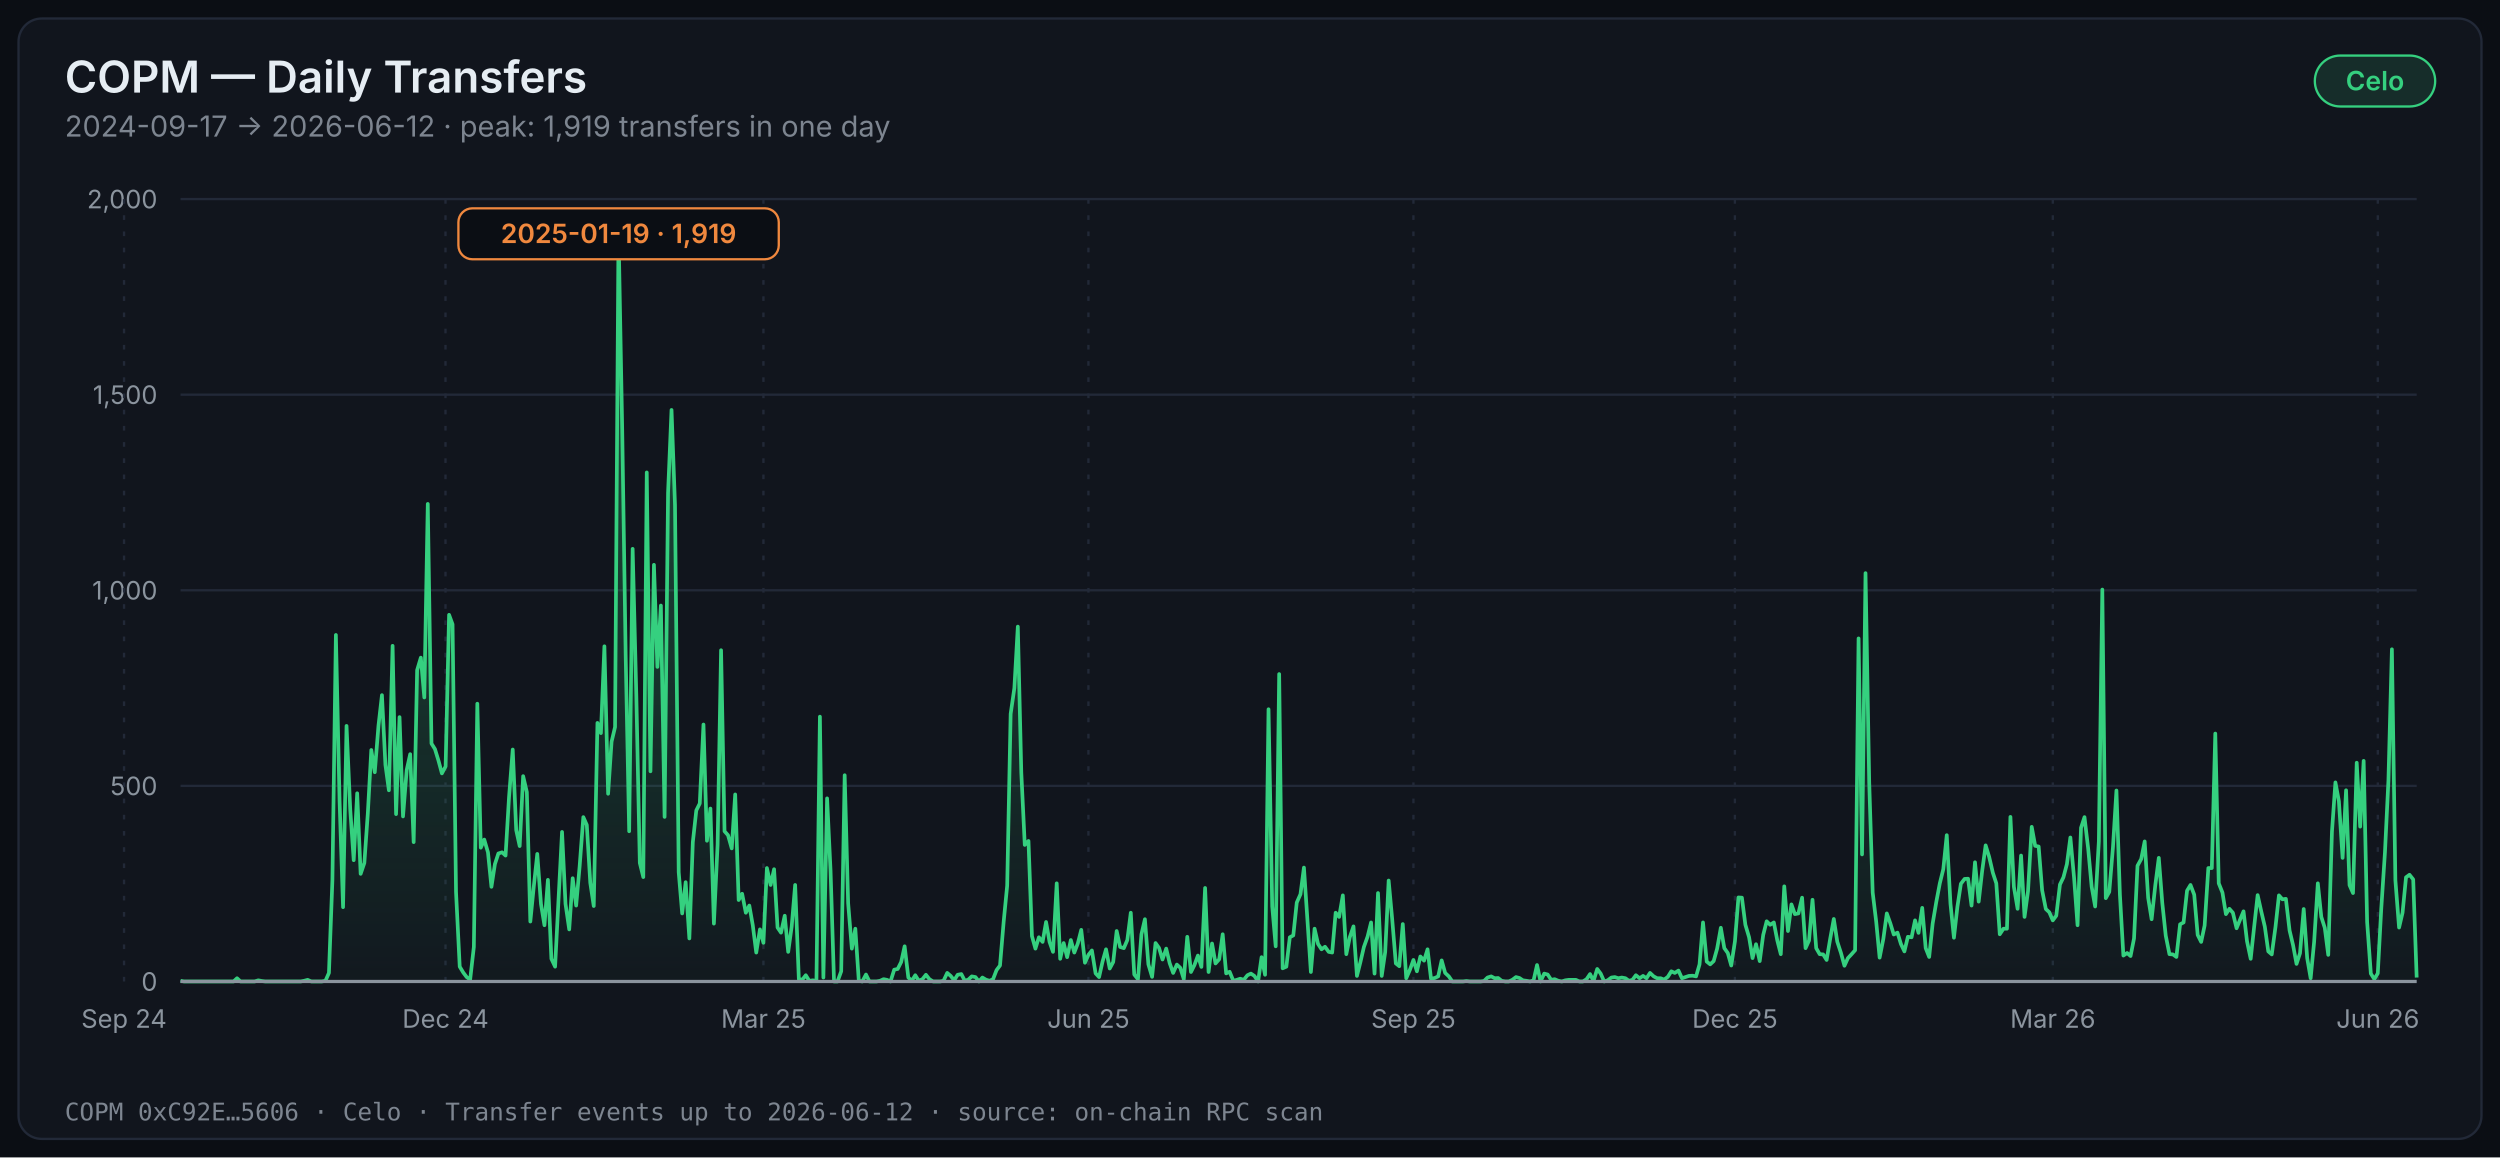
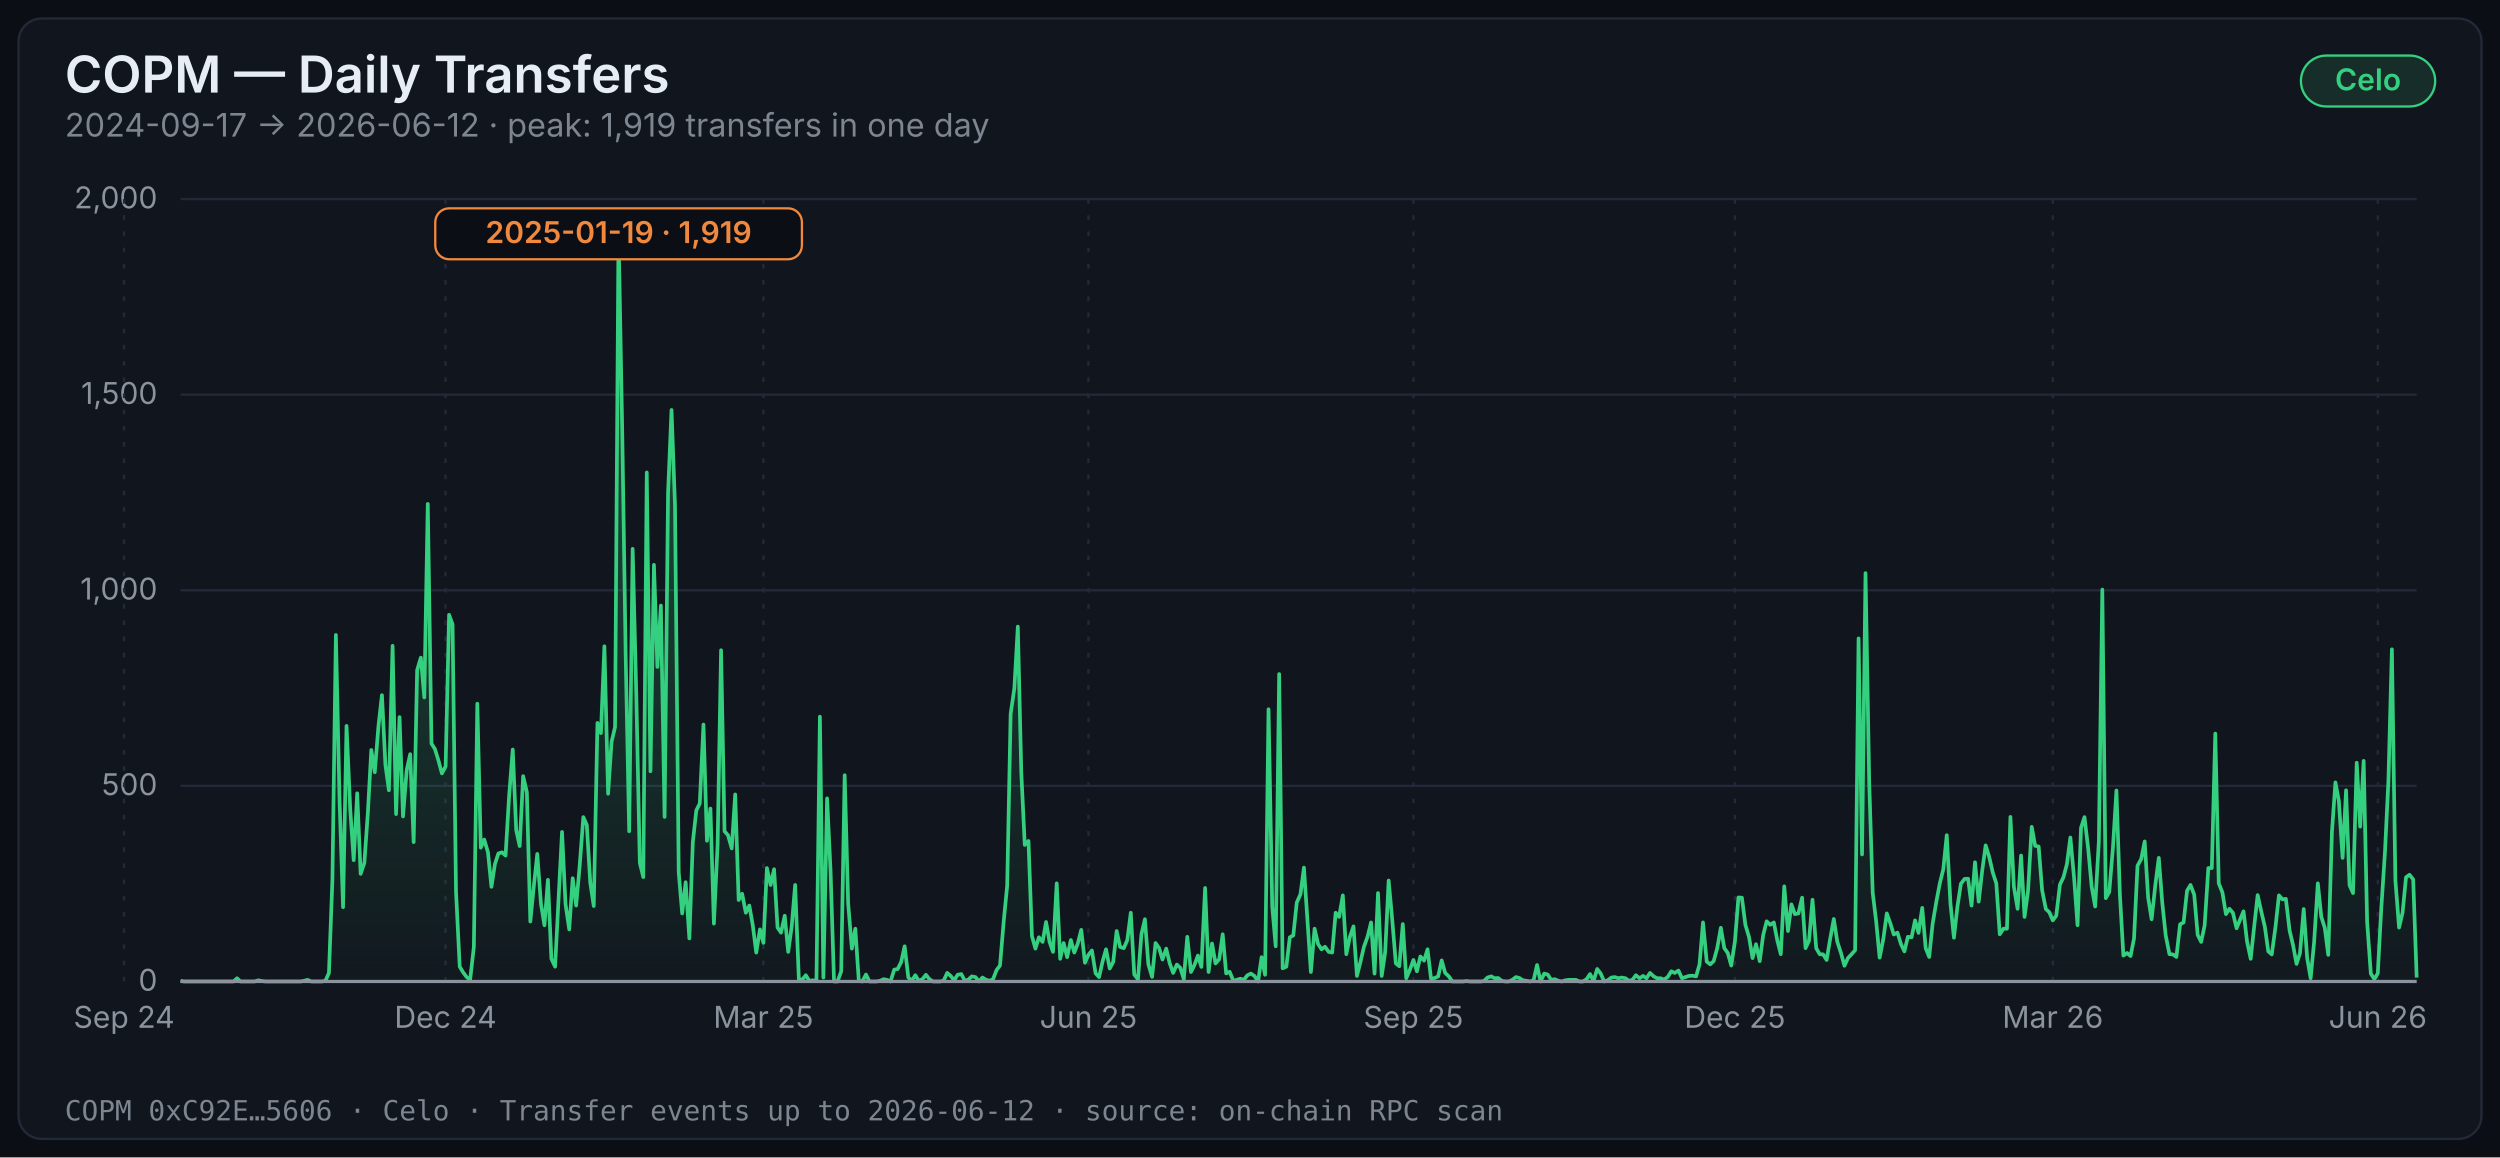
<svg xmlns="http://www.w3.org/2000/svg" width="1080" height="500" viewBox="0 0 1080 500" role="img" aria-label="COPM — Daily Transfers">
  <style>
-     .title { font: 600 19px -apple-system, 'Segoe UI', system-ui, sans-serif; fill: #e6edf3; }
-     .subtitle { font: 400 12.5px -apple-system, 'Segoe UI', system-ui, sans-serif; fill: #7d8590; }
-     .axis { font: 400 11px -apple-system, 'Segoe UI', system-ui, sans-serif; fill: #8b949e; }
-     .label { font: 500 12px -apple-system, 'Segoe UI', system-ui, sans-serif; fill: #e6edf3; }
-     .annot { font: 600 11.5px -apple-system, 'Segoe UI', system-ui, sans-serif; }
-     .badge { font: 600 11.5px -apple-system, 'Segoe UI', system-ui, sans-serif; }
-     .footer { font: 400 10.5px ui-monospace, 'SF Mono', Menlo, monospace; fill: #7d8590; }
+     .title { font: 600 22px -apple-system, 'Segoe UI', system-ui, sans-serif; fill: #e6edf3; }
+     .subtitle { font: 400 14px -apple-system, 'Segoe UI', system-ui, sans-serif; fill: #7d8590; }
+     .axis { font: 400 13px -apple-system, 'Segoe UI', system-ui, sans-serif; fill: #8b949e; }
+     .label { font: 500 14px -apple-system, 'Segoe UI', system-ui, sans-serif; fill: #e6edf3; }
+     .annot { font: 600 13px -apple-system, 'Segoe UI', system-ui, sans-serif; }
+     .badge { font: 600 13px -apple-system, 'Segoe UI', system-ui, sans-serif; }
+     .footer { font: 400 12px ui-monospace, 'SF Mono', Menlo, monospace; fill: #7d8590; }
  </style>
  <defs>
    <linearGradient id="g0" x1="0" y1="0" x2="0" y2="1">
      <stop offset="0%" stop-color="#35d07f" stop-opacity="0.35" />
      <stop offset="100%" stop-color="#35d07f" stop-opacity="0.02" />
    </linearGradient>
  </defs>
  <rect width="1080" height="500" fill="#0b0e14" />
  <rect x="8" y="8" width="1064" height="484" rx="10" fill="#11151d" stroke="#222938" stroke-width="1" />
  <text x="28" y="40" class="title">COPM — Daily Transfers</text>
-   <rect x="1000" y="24" width="52" height="22" rx="11" fill="#35d07f22" stroke="#35d07f" stroke-width="1" />
-   <text x="1026" y="39" class="badge" fill="#35d07f" text-anchor="middle">Celo</text>
+   <rect x="994" y="24" width="58" height="22" rx="11" fill="#35d07f22" stroke="#35d07f" stroke-width="1" />
+   <text x="1023" y="39" class="badge" fill="#35d07f" text-anchor="middle">Celo</text>
  <text x="28" y="59" class="subtitle">2024-09-17 → 2026-06-12 · peak: 1,919 transfers in one day</text>
  <line x1="78" y1="424" x2="1044" y2="424" stroke="#222938" stroke-width="1" />
  <text x="68" y="428" class="axis" text-anchor="end">0</text>
  <line x1="78" y1="339.5" x2="1044" y2="339.5" stroke="#222938" stroke-width="1" />
  <text x="68" y="343.5" class="axis" text-anchor="end">500</text>
  <line x1="78" y1="255" x2="1044" y2="255" stroke="#222938" stroke-width="1" />
  <text x="68" y="259" class="axis" text-anchor="end">1,000</text>
  <line x1="78" y1="170.5" x2="1044" y2="170.5" stroke="#222938" stroke-width="1" />
  <text x="68" y="174.5" class="axis" text-anchor="end">1,500</text>
  <line x1="78" y1="86" x2="1044" y2="86" stroke="#222938" stroke-width="1" />
  <text x="68" y="90" class="axis" text-anchor="end">2,000</text>
  <line x1="53.583" y1="86" x2="53.583" y2="424" stroke="#222938" stroke-width="1" stroke-dasharray="2,5" />
  <text x="53.583" y="444" class="axis" text-anchor="middle">Sep 24</text>
  <line x1="192.455" y1="86" x2="192.455" y2="424" stroke="#222938" stroke-width="1" stroke-dasharray="2,5" />
  <text x="192.455" y="444" class="axis" text-anchor="middle">Dec 24</text>
  <line x1="329.801" y1="86" x2="329.801" y2="424" stroke="#222938" stroke-width="1" stroke-dasharray="2,5" />
  <text x="329.801" y="444" class="axis" text-anchor="middle">Mar 25</text>
  <line x1="470.199" y1="86" x2="470.199" y2="424" stroke="#222938" stroke-width="1" stroke-dasharray="2,5" />
  <text x="470.199" y="444" class="axis" text-anchor="middle">Jun 25</text>
  <line x1="610.597" y1="86" x2="610.597" y2="424" stroke="#222938" stroke-width="1" stroke-dasharray="2,5" />
  <text x="610.597" y="444" class="axis" text-anchor="middle">Sep 25</text>
  <line x1="749.469" y1="86" x2="749.469" y2="424" stroke="#222938" stroke-width="1" stroke-dasharray="2,5" />
  <text x="749.469" y="444" class="axis" text-anchor="middle">Dec 25</text>
  <line x1="886.815" y1="86" x2="886.815" y2="424" stroke="#222938" stroke-width="1" stroke-dasharray="2,5" />
  <text x="886.815" y="444" class="axis" text-anchor="middle">Mar 26</text>
  <line x1="1027.213" y1="86" x2="1027.213" y2="424" stroke="#222938" stroke-width="1" stroke-dasharray="2,5" />
  <text x="1027.213" y="444" class="axis" text-anchor="middle">Jun 26</text>
  <path d="M 78 424 L 78.0 423.7 L 79.5 424.0 L 81.1 424.0 L 82.6 424.0 L 84.1 424.0 L 85.6 424.0 L 87.2 424.0 L 88.7 424.0 L 90.2 424.0 L 91.7 424.0 L 93.3 424.0 L 94.8 424.0 L 96.3 424.0 L 97.8 424.0 L 99.4 424.0 L 100.9 424.0 L 102.4 422.6 L 103.9 424.0 L 105.5 424.0 L 107.0 424.0 L 108.5 424.0 L 110.0 424.0 L 111.6 423.5 L 113.1 423.8 L 114.6 424.0 L 116.2 424.0 L 117.7 424.0 L 119.2 424.0 L 120.7 424.0 L 122.3 424.0 L 123.8 424.0 L 125.3 424.0 L 126.8 424.0 L 128.4 424.0 L 129.9 424.0 L 131.4 423.7 L 132.9 423.3 L 134.5 424.0 L 136.0 424.0 L 137.5 424.0 L 139.0 424.0 L 140.6 423.7 L 142.1 420.3 L 143.6 380.1 L 145.1 274.3 L 146.7 346.1 L 148.2 391.9 L 149.7 313.6 L 151.3 349.6 L 152.8 371.6 L 154.3 342.7 L 155.8 377.5 L 157.4 372.8 L 158.9 351.3 L 160.4 324.0 L 161.9 333.6 L 163.5 313.5 L 165.0 300.3 L 166.5 330.4 L 168.0 341.4 L 169.6 279.0 L 171.1 351.7 L 172.6 309.8 L 174.1 352.7 L 175.7 332.6 L 177.2 325.8 L 178.7 363.8 L 180.2 289.5 L 181.8 284.1 L 183.3 301.3 L 184.8 217.7 L 186.4 321.2 L 187.9 323.6 L 189.4 328.5 L 190.9 334.1 L 192.5 331.1 L 194.0 265.6 L 195.5 269.7 L 197.0 385.3 L 198.6 417.6 L 200.1 420.1 L 201.6 422.1 L 203.1 423.2 L 204.7 409.1 L 206.2 304.0 L 207.7 366.2 L 209.2 362.7 L 210.8 368.2 L 212.3 383.1 L 213.8 373.3 L 215.3 368.7 L 216.9 368.2 L 218.4 369.6 L 219.9 344.4 L 221.5 323.8 L 223.0 358.6 L 224.5 365.5 L 226.0 335.3 L 227.6 342.2 L 229.1 398.1 L 230.6 382.9 L 232.1 368.9 L 233.7 390.5 L 235.2 399.7 L 236.7 380.1 L 238.2 414.2 L 239.8 417.6 L 241.3 388.2 L 242.8 359.4 L 244.3 390.5 L 245.9 401.5 L 247.4 379.4 L 248.9 391.2 L 250.4 374.3 L 252.0 353.0 L 253.5 356.4 L 255.0 381.4 L 256.5 391.4 L 258.1 312.3 L 259.6 316.7 L 261.1 279.2 L 262.7 342.9 L 264.2 320.4 L 265.7 314.1 L 267.2 99.7 L 268.8 186.0 L 270.3 283.6 L 271.8 359.1 L 273.3 237.1 L 274.9 300.8 L 276.4 372.8 L 277.9 378.9 L 279.4 204.1 L 281.0 333.2 L 282.5 244.0 L 284.0 288.1 L 285.5 261.6 L 287.1 352.9 L 288.6 212.9 L 290.1 177.1 L 291.6 218.2 L 293.2 376.8 L 294.7 394.6 L 296.2 381.1 L 297.8 405.4 L 299.3 363.8 L 300.8 350.1 L 302.3 347.1 L 303.9 313.0 L 305.4 363.2 L 306.9 349.3 L 308.4 399.0 L 310.0 364.9 L 311.5 280.9 L 313.0 359.1 L 314.5 360.8 L 316.1 366.5 L 317.6 343.2 L 319.1 388.8 L 320.6 386.1 L 322.2 394.3 L 323.7 391.2 L 325.2 399.7 L 326.7 411.5 L 328.3 401.5 L 329.8 407.3 L 331.3 375.0 L 332.9 382.3 L 334.4 375.5 L 335.9 400.7 L 337.4 402.9 L 339.0 395.6 L 340.5 411.2 L 342.0 400.3 L 343.5 382.3 L 345.1 423.0 L 346.6 423.2 L 348.1 421.3 L 349.6 423.7 L 351.2 423.5 L 352.7 423.8 L 354.2 309.6 L 355.7 422.3 L 357.3 344.9 L 358.8 376.2 L 360.3 424.0 L 361.8 424.0 L 363.4 419.6 L 364.9 334.9 L 366.4 390.2 L 368.0 409.8 L 369.5 401.2 L 371.0 423.7 L 372.5 424.0 L 374.1 421.0 L 375.6 424.0 L 377.1 424.0 L 378.6 424.0 L 380.2 423.7 L 381.7 423.0 L 383.2 423.3 L 384.7 424.0 L 386.3 418.9 L 387.8 418.6 L 389.3 415.6 L 390.8 408.8 L 392.4 422.3 L 393.9 423.7 L 395.4 421.3 L 396.9 423.7 L 398.5 423.0 L 400.0 421.1 L 401.5 423.0 L 403.1 424.0 L 404.6 424.0 L 406.1 424.0 L 407.6 423.7 L 409.2 420.3 L 410.7 421.6 L 412.2 423.5 L 413.7 421.1 L 415.3 420.8 L 416.8 423.7 L 418.3 423.2 L 419.8 421.8 L 421.4 422.1 L 422.9 424.0 L 424.4 422.3 L 425.9 423.2 L 427.5 423.7 L 429.0 423.0 L 430.5 419.1 L 432.0 417.1 L 433.6 398.0 L 435.1 382.6 L 436.6 308.4 L 438.2 297.3 L 439.7 270.7 L 441.2 333.8 L 442.7 365.0 L 444.3 363.3 L 445.8 404.4 L 447.3 409.8 L 448.8 404.9 L 450.4 406.9 L 451.9 398.3 L 453.4 406.9 L 454.9 411.2 L 456.5 381.6 L 458.0 414.2 L 459.5 407.4 L 461.0 413.5 L 462.6 406.1 L 464.1 411.5 L 465.6 407.6 L 467.1 401.7 L 468.7 415.9 L 470.2 412.5 L 471.7 410.6 L 473.3 420.5 L 474.8 422.1 L 476.3 415.4 L 477.8 410.1 L 479.4 418.4 L 480.9 415.6 L 482.4 402.2 L 483.9 409.1 L 485.5 409.6 L 487.0 406.1 L 488.5 394.3 L 490.0 421.0 L 491.6 423.0 L 493.1 403.6 L 494.6 397.1 L 496.1 416.6 L 497.7 422.0 L 499.2 407.4 L 500.7 409.5 L 502.2 414.5 L 503.8 409.8 L 505.3 416.1 L 506.8 420.3 L 508.4 416.7 L 509.9 418.1 L 511.4 423.0 L 512.9 404.7 L 514.5 419.9 L 516.0 416.9 L 517.5 412.8 L 519.0 417.7 L 520.6 383.6 L 522.1 419.9 L 523.6 407.6 L 525.1 416.2 L 526.7 414.4 L 528.2 403.6 L 529.7 420.5 L 531.2 419.8 L 532.8 423.7 L 534.3 423.3 L 535.8 422.8 L 537.3 423.3 L 538.9 421.3 L 540.4 420.6 L 541.9 421.6 L 543.5 424.0 L 545.0 413.5 L 546.5 421.1 L 548.0 306.4 L 549.6 391.6 L 551.1 408.8 L 552.6 291.2 L 554.1 418.3 L 555.7 417.6 L 557.2 404.9 L 558.7 404.1 L 560.2 389.9 L 561.8 386.3 L 563.3 374.8 L 564.8 397.3 L 566.3 419.9 L 567.9 401.2 L 569.4 407.8 L 570.9 410.1 L 572.4 409.0 L 574.0 411.2 L 575.5 411.5 L 577.0 394.3 L 578.5 396.1 L 580.1 386.8 L 581.6 412.2 L 583.1 404.9 L 584.7 400.2 L 586.2 421.6 L 587.7 415.6 L 589.2 409.1 L 590.8 404.6 L 592.3 398.5 L 593.8 420.6 L 595.3 385.8 L 596.9 421.6 L 598.4 411.3 L 599.9 380.4 L 601.4 396.8 L 603.0 416.2 L 604.5 417.4 L 606.0 399.2 L 607.5 422.6 L 609.1 418.9 L 610.6 414.7 L 612.1 419.6 L 613.6 413.2 L 615.2 415.0 L 616.7 410.1 L 618.2 422.8 L 619.8 422.5 L 621.3 421.8 L 622.8 414.9 L 624.3 420.3 L 625.9 421.8 L 627.4 424.0 L 628.9 424.0 L 630.4 424.0 L 632.0 424.0 L 633.5 423.8 L 635.0 424.0 L 636.5 424.0 L 638.1 424.0 L 639.6 424.0 L 641.1 423.8 L 642.6 422.3 L 644.2 421.8 L 645.7 422.6 L 647.2 422.5 L 648.7 423.7 L 650.3 424.0 L 651.8 424.0 L 653.3 423.3 L 654.9 422.1 L 656.4 422.5 L 657.9 423.5 L 659.4 423.7 L 661.0 424.0 L 662.5 423.5 L 664.0 416.9 L 665.5 424.0 L 667.1 420.6 L 668.6 421.0 L 670.1 423.3 L 671.6 423.0 L 673.2 423.7 L 674.7 424.0 L 676.2 423.5 L 677.7 423.3 L 679.3 423.3 L 680.8 423.3 L 682.3 424.0 L 683.8 424.0 L 685.4 423.0 L 686.9 420.8 L 688.4 423.8 L 690.0 418.6 L 691.5 420.6 L 693.0 424.0 L 694.5 423.5 L 696.1 422.3 L 697.6 422.1 L 699.1 422.6 L 700.6 422.3 L 702.2 422.6 L 703.7 423.7 L 705.2 423.3 L 706.7 421.3 L 708.3 422.6 L 709.8 421.6 L 711.3 422.6 L 712.8 420.3 L 714.4 421.8 L 715.9 422.6 L 717.4 422.6 L 718.9 423.2 L 720.5 422.0 L 722.0 419.6 L 723.5 420.3 L 725.1 419.3 L 726.6 422.6 L 728.1 422.1 L 729.6 421.6 L 731.2 421.5 L 732.7 421.8 L 734.2 416.6 L 735.7 398.5 L 737.3 415.4 L 738.8 416.6 L 740.3 415.2 L 741.8 409.8 L 743.4 400.8 L 744.9 409.6 L 746.4 411.7 L 747.9 417.1 L 749.5 406.6 L 751.0 387.7 L 752.5 387.8 L 754.0 399.5 L 755.6 404.9 L 757.1 413.9 L 758.6 407.9 L 760.2 415.2 L 761.7 403.9 L 763.2 398.0 L 764.7 399.5 L 766.3 398.5 L 767.8 406.3 L 769.3 412.2 L 770.8 382.9 L 772.4 402.2 L 773.9 390.7 L 775.4 394.9 L 776.9 394.6 L 778.5 387.8 L 780.0 409.6 L 781.5 406.3 L 783.0 388.7 L 784.6 409.6 L 786.1 412.2 L 787.6 412.3 L 789.1 414.7 L 790.7 405.2 L 792.2 397.0 L 793.7 406.8 L 795.3 411.7 L 796.8 417.2 L 798.3 413.9 L 799.8 412.3 L 801.4 410.5 L 802.9 275.8 L 804.4 369.1 L 805.9 247.6 L 807.5 338.0 L 809.0 385.6 L 810.5 398.0 L 812.0 413.7 L 813.6 405.6 L 815.1 394.6 L 816.6 398.8 L 818.1 403.7 L 819.7 402.9 L 821.2 407.8 L 822.7 411.0 L 824.2 404.7 L 825.8 404.9 L 827.3 397.6 L 828.8 403.0 L 830.4 392.2 L 831.9 409.6 L 833.4 413.4 L 834.9 399.0 L 836.5 389.5 L 838.0 381.6 L 839.5 375.5 L 841.0 360.8 L 842.6 390.4 L 844.1 405.1 L 845.6 391.7 L 847.1 381.8 L 848.7 379.7 L 850.2 379.6 L 851.7 391.2 L 853.2 372.5 L 854.8 389.5 L 856.3 376.2 L 857.8 365.2 L 859.3 370.1 L 860.9 377.0 L 862.4 381.6 L 863.9 403.6 L 865.5 401.2 L 867.0 401.2 L 868.5 352.9 L 870.0 383.1 L 871.6 392.6 L 873.1 369.6 L 874.6 396.1 L 876.1 385.0 L 877.7 357.2 L 879.2 365.4 L 880.7 365.7 L 882.2 384.6 L 883.8 392.7 L 885.3 394.1 L 886.8 397.6 L 888.3 395.6 L 889.9 382.1 L 891.4 379.0 L 892.9 373.3 L 894.4 361.8 L 896.0 379.2 L 897.5 399.7 L 899.0 357.6 L 900.5 353.0 L 902.1 366.7 L 903.6 383.1 L 905.1 391.6 L 906.7 363.5 L 908.2 254.7 L 909.7 388.0 L 911.2 385.3 L 912.8 365.9 L 914.3 341.5 L 915.8 386.5 L 917.3 412.8 L 918.9 411.7 L 920.4 413.0 L 921.9 405.4 L 923.4 374.0 L 925.0 371.1 L 926.5 363.5 L 928.0 387.8 L 929.5 397.1 L 931.1 382.3 L 932.6 370.6 L 934.1 390.0 L 935.6 404.2 L 937.2 412.2 L 938.7 412.3 L 940.2 413.4 L 941.8 399.3 L 943.3 398.5 L 944.8 384.8 L 946.3 382.3 L 947.9 386.5 L 949.4 403.9 L 950.9 406.9 L 952.4 399.8 L 954.0 375.0 L 955.5 375.0 L 957.0 316.9 L 958.5 381.6 L 960.1 385.6 L 961.6 394.9 L 963.1 392.6 L 964.6 394.3 L 966.2 401.0 L 967.7 397.3 L 969.2 393.7 L 970.7 406.6 L 972.3 414.2 L 973.8 400.3 L 975.3 386.7 L 976.9 393.9 L 978.4 400.3 L 979.9 411.0 L 981.4 412.3 L 983.0 400.5 L 984.5 386.8 L 986.0 388.5 L 987.5 388.3 L 989.1 402.0 L 990.6 408.3 L 992.1 416.4 L 993.6 411.8 L 995.2 392.7 L 996.7 413.9 L 998.2 422.6 L 999.7 406.9 L 1001.3 381.6 L 1002.8 396.1 L 1004.3 400.8 L 1005.8 412.5 L 1007.4 359.3 L 1008.9 338.0 L 1010.4 346.1 L 1012.0 370.6 L 1013.5 341.4 L 1015.0 382.4 L 1016.5 385.8 L 1018.1 329.5 L 1019.6 357.1 L 1021.1 328.7 L 1022.6 398.3 L 1024.2 420.6 L 1025.7 423.0 L 1027.2 420.5 L 1028.7 392.6 L 1030.3 368.2 L 1031.8 337.1 L 1033.3 280.5 L 1034.8 380.2 L 1036.4 400.7 L 1037.9 394.3 L 1039.4 379.0 L 1040.9 377.9 L 1042.5 379.9 L 1044.0 422.3 L 1044 424 Z" fill="url(#g0)" />
  <path d="M 78.0 423.7 L 79.5 424.0 L 81.1 424.0 L 82.6 424.0 L 84.1 424.0 L 85.6 424.0 L 87.2 424.0 L 88.7 424.0 L 90.2 424.0 L 91.7 424.0 L 93.3 424.0 L 94.8 424.0 L 96.3 424.0 L 97.8 424.0 L 99.4 424.0 L 100.9 424.0 L 102.4 422.6 L 103.9 424.0 L 105.5 424.0 L 107.0 424.0 L 108.5 424.0 L 110.0 424.0 L 111.6 423.5 L 113.1 423.8 L 114.6 424.0 L 116.2 424.0 L 117.7 424.0 L 119.2 424.0 L 120.7 424.0 L 122.3 424.0 L 123.8 424.0 L 125.3 424.0 L 126.8 424.0 L 128.4 424.0 L 129.9 424.0 L 131.4 423.7 L 132.9 423.3 L 134.5 424.0 L 136.0 424.0 L 137.5 424.0 L 139.0 424.0 L 140.6 423.7 L 142.1 420.3 L 143.6 380.1 L 145.1 274.3 L 146.7 346.1 L 148.2 391.9 L 149.7 313.6 L 151.3 349.6 L 152.8 371.6 L 154.3 342.7 L 155.8 377.5 L 157.4 372.8 L 158.9 351.3 L 160.4 324.0 L 161.9 333.6 L 163.5 313.5 L 165.0 300.3 L 166.5 330.4 L 168.0 341.4 L 169.6 279.0 L 171.1 351.7 L 172.6 309.8 L 174.1 352.7 L 175.7 332.6 L 177.2 325.8 L 178.7 363.8 L 180.2 289.5 L 181.8 284.1 L 183.3 301.3 L 184.8 217.7 L 186.4 321.2 L 187.9 323.6 L 189.4 328.5 L 190.9 334.1 L 192.5 331.1 L 194.0 265.6 L 195.5 269.7 L 197.0 385.3 L 198.6 417.6 L 200.1 420.1 L 201.6 422.1 L 203.1 423.2 L 204.7 409.1 L 206.2 304.0 L 207.7 366.2 L 209.2 362.7 L 210.8 368.2 L 212.3 383.1 L 213.8 373.3 L 215.3 368.7 L 216.9 368.2 L 218.4 369.6 L 219.9 344.4 L 221.5 323.8 L 223.0 358.6 L 224.5 365.5 L 226.0 335.3 L 227.6 342.2 L 229.1 398.1 L 230.6 382.9 L 232.1 368.9 L 233.7 390.5 L 235.2 399.7 L 236.7 380.1 L 238.2 414.2 L 239.8 417.6 L 241.3 388.2 L 242.8 359.4 L 244.3 390.5 L 245.9 401.5 L 247.4 379.4 L 248.9 391.2 L 250.4 374.3 L 252.0 353.0 L 253.5 356.4 L 255.0 381.4 L 256.5 391.4 L 258.1 312.3 L 259.6 316.7 L 261.1 279.2 L 262.7 342.9 L 264.2 320.4 L 265.7 314.1 L 267.2 99.7 L 268.8 186.0 L 270.3 283.6 L 271.8 359.1 L 273.3 237.1 L 274.9 300.8 L 276.4 372.8 L 277.9 378.9 L 279.4 204.1 L 281.0 333.2 L 282.5 244.0 L 284.0 288.1 L 285.5 261.6 L 287.1 352.9 L 288.6 212.9 L 290.1 177.1 L 291.6 218.2 L 293.2 376.8 L 294.7 394.6 L 296.2 381.1 L 297.8 405.4 L 299.3 363.8 L 300.8 350.1 L 302.3 347.1 L 303.9 313.0 L 305.4 363.2 L 306.9 349.3 L 308.4 399.0 L 310.0 364.9 L 311.5 280.9 L 313.0 359.1 L 314.5 360.8 L 316.1 366.5 L 317.6 343.2 L 319.1 388.8 L 320.6 386.1 L 322.2 394.3 L 323.7 391.2 L 325.2 399.7 L 326.7 411.5 L 328.3 401.5 L 329.8 407.3 L 331.3 375.0 L 332.9 382.3 L 334.4 375.5 L 335.9 400.7 L 337.4 402.9 L 339.0 395.6 L 340.5 411.2 L 342.0 400.3 L 343.5 382.3 L 345.1 423.0 L 346.6 423.2 L 348.1 421.3 L 349.6 423.7 L 351.2 423.5 L 352.7 423.8 L 354.2 309.6 L 355.7 422.3 L 357.3 344.9 L 358.8 376.2 L 360.3 424.0 L 361.8 424.0 L 363.4 419.6 L 364.9 334.9 L 366.4 390.2 L 368.0 409.8 L 369.5 401.2 L 371.0 423.7 L 372.5 424.0 L 374.1 421.0 L 375.6 424.0 L 377.1 424.0 L 378.6 424.0 L 380.2 423.7 L 381.7 423.0 L 383.2 423.3 L 384.7 424.0 L 386.3 418.9 L 387.8 418.6 L 389.3 415.6 L 390.8 408.8 L 392.4 422.3 L 393.9 423.7 L 395.4 421.3 L 396.9 423.7 L 398.5 423.0 L 400.0 421.1 L 401.5 423.0 L 403.1 424.0 L 404.6 424.0 L 406.1 424.0 L 407.6 423.7 L 409.2 420.3 L 410.7 421.6 L 412.2 423.5 L 413.7 421.1 L 415.3 420.8 L 416.8 423.7 L 418.3 423.2 L 419.8 421.8 L 421.4 422.1 L 422.9 424.0 L 424.4 422.3 L 425.9 423.2 L 427.5 423.7 L 429.0 423.0 L 430.5 419.1 L 432.0 417.1 L 433.6 398.0 L 435.1 382.6 L 436.6 308.4 L 438.2 297.3 L 439.7 270.7 L 441.2 333.8 L 442.7 365.0 L 444.3 363.3 L 445.8 404.4 L 447.3 409.8 L 448.8 404.9 L 450.4 406.9 L 451.9 398.3 L 453.4 406.9 L 454.9 411.2 L 456.5 381.6 L 458.0 414.2 L 459.5 407.4 L 461.0 413.5 L 462.6 406.1 L 464.1 411.5 L 465.6 407.6 L 467.1 401.7 L 468.7 415.9 L 470.2 412.5 L 471.7 410.6 L 473.3 420.5 L 474.8 422.1 L 476.3 415.4 L 477.8 410.1 L 479.4 418.4 L 480.9 415.6 L 482.4 402.2 L 483.9 409.1 L 485.5 409.6 L 487.0 406.1 L 488.5 394.3 L 490.0 421.0 L 491.6 423.0 L 493.1 403.6 L 494.6 397.1 L 496.1 416.6 L 497.7 422.0 L 499.2 407.4 L 500.7 409.5 L 502.2 414.5 L 503.8 409.8 L 505.3 416.1 L 506.8 420.3 L 508.4 416.7 L 509.9 418.1 L 511.4 423.0 L 512.9 404.7 L 514.5 419.9 L 516.0 416.9 L 517.5 412.8 L 519.0 417.7 L 520.6 383.6 L 522.1 419.9 L 523.6 407.6 L 525.1 416.2 L 526.7 414.4 L 528.2 403.6 L 529.7 420.5 L 531.2 419.8 L 532.8 423.7 L 534.3 423.3 L 535.8 422.8 L 537.3 423.3 L 538.9 421.3 L 540.4 420.6 L 541.9 421.6 L 543.5 424.0 L 545.0 413.5 L 546.5 421.1 L 548.0 306.4 L 549.6 391.6 L 551.1 408.8 L 552.6 291.2 L 554.1 418.3 L 555.7 417.6 L 557.2 404.9 L 558.7 404.1 L 560.2 389.9 L 561.8 386.3 L 563.3 374.8 L 564.8 397.3 L 566.3 419.9 L 567.9 401.2 L 569.4 407.8 L 570.9 410.1 L 572.4 409.0 L 574.0 411.2 L 575.5 411.5 L 577.0 394.3 L 578.5 396.1 L 580.1 386.8 L 581.6 412.2 L 583.1 404.9 L 584.7 400.2 L 586.2 421.6 L 587.7 415.6 L 589.2 409.1 L 590.8 404.6 L 592.3 398.5 L 593.8 420.6 L 595.3 385.8 L 596.9 421.6 L 598.4 411.3 L 599.9 380.4 L 601.4 396.8 L 603.0 416.2 L 604.5 417.4 L 606.0 399.2 L 607.5 422.6 L 609.1 418.9 L 610.6 414.7 L 612.1 419.6 L 613.6 413.2 L 615.2 415.0 L 616.7 410.1 L 618.2 422.8 L 619.8 422.5 L 621.3 421.8 L 622.8 414.9 L 624.3 420.3 L 625.9 421.8 L 627.4 424.0 L 628.9 424.0 L 630.4 424.0 L 632.0 424.0 L 633.5 423.8 L 635.0 424.0 L 636.5 424.0 L 638.1 424.0 L 639.6 424.0 L 641.1 423.8 L 642.6 422.3 L 644.2 421.8 L 645.7 422.6 L 647.2 422.5 L 648.7 423.7 L 650.3 424.0 L 651.8 424.0 L 653.3 423.3 L 654.9 422.1 L 656.4 422.5 L 657.9 423.5 L 659.4 423.7 L 661.0 424.0 L 662.5 423.5 L 664.0 416.9 L 665.5 424.0 L 667.1 420.6 L 668.6 421.0 L 670.1 423.3 L 671.6 423.0 L 673.2 423.7 L 674.7 424.0 L 676.2 423.5 L 677.7 423.3 L 679.3 423.3 L 680.8 423.3 L 682.3 424.0 L 683.8 424.0 L 685.4 423.0 L 686.9 420.8 L 688.4 423.8 L 690.0 418.6 L 691.5 420.6 L 693.0 424.0 L 694.5 423.5 L 696.1 422.3 L 697.6 422.1 L 699.1 422.6 L 700.6 422.3 L 702.2 422.6 L 703.7 423.7 L 705.2 423.3 L 706.7 421.3 L 708.3 422.6 L 709.8 421.6 L 711.3 422.6 L 712.8 420.3 L 714.4 421.8 L 715.9 422.6 L 717.4 422.6 L 718.9 423.2 L 720.5 422.0 L 722.0 419.6 L 723.5 420.3 L 725.1 419.3 L 726.6 422.6 L 728.1 422.1 L 729.6 421.6 L 731.2 421.5 L 732.7 421.8 L 734.2 416.6 L 735.7 398.5 L 737.3 415.4 L 738.8 416.6 L 740.3 415.2 L 741.8 409.8 L 743.4 400.8 L 744.9 409.6 L 746.4 411.7 L 747.9 417.1 L 749.5 406.6 L 751.0 387.7 L 752.5 387.8 L 754.0 399.5 L 755.6 404.9 L 757.1 413.9 L 758.6 407.9 L 760.2 415.2 L 761.7 403.9 L 763.2 398.0 L 764.7 399.5 L 766.3 398.5 L 767.8 406.3 L 769.3 412.2 L 770.8 382.9 L 772.4 402.2 L 773.9 390.7 L 775.4 394.9 L 776.9 394.6 L 778.5 387.8 L 780.0 409.6 L 781.5 406.3 L 783.0 388.7 L 784.6 409.6 L 786.1 412.2 L 787.6 412.3 L 789.1 414.7 L 790.7 405.2 L 792.2 397.0 L 793.7 406.8 L 795.3 411.7 L 796.8 417.2 L 798.3 413.9 L 799.8 412.3 L 801.4 410.5 L 802.9 275.8 L 804.4 369.1 L 805.9 247.6 L 807.5 338.0 L 809.0 385.6 L 810.5 398.0 L 812.0 413.7 L 813.6 405.6 L 815.1 394.6 L 816.6 398.8 L 818.1 403.7 L 819.7 402.9 L 821.2 407.8 L 822.7 411.0 L 824.2 404.7 L 825.8 404.9 L 827.3 397.6 L 828.8 403.0 L 830.4 392.2 L 831.9 409.6 L 833.4 413.4 L 834.9 399.0 L 836.5 389.5 L 838.0 381.6 L 839.5 375.5 L 841.0 360.8 L 842.6 390.4 L 844.1 405.1 L 845.6 391.7 L 847.1 381.8 L 848.7 379.7 L 850.2 379.6 L 851.7 391.2 L 853.2 372.5 L 854.8 389.5 L 856.3 376.2 L 857.8 365.2 L 859.3 370.1 L 860.9 377.0 L 862.4 381.6 L 863.9 403.6 L 865.5 401.2 L 867.0 401.2 L 868.5 352.9 L 870.0 383.1 L 871.6 392.6 L 873.1 369.6 L 874.6 396.1 L 876.1 385.0 L 877.7 357.2 L 879.2 365.4 L 880.7 365.7 L 882.2 384.6 L 883.8 392.7 L 885.3 394.1 L 886.8 397.6 L 888.3 395.6 L 889.9 382.1 L 891.4 379.0 L 892.9 373.3 L 894.4 361.8 L 896.0 379.2 L 897.5 399.7 L 899.0 357.6 L 900.5 353.0 L 902.1 366.7 L 903.6 383.1 L 905.1 391.6 L 906.7 363.5 L 908.2 254.7 L 909.7 388.0 L 911.2 385.3 L 912.8 365.9 L 914.3 341.5 L 915.8 386.5 L 917.3 412.8 L 918.9 411.7 L 920.4 413.0 L 921.9 405.4 L 923.4 374.0 L 925.0 371.1 L 926.5 363.5 L 928.0 387.8 L 929.5 397.1 L 931.1 382.3 L 932.6 370.6 L 934.1 390.0 L 935.6 404.2 L 937.2 412.2 L 938.7 412.3 L 940.2 413.4 L 941.8 399.3 L 943.3 398.5 L 944.8 384.8 L 946.3 382.3 L 947.9 386.5 L 949.4 403.9 L 950.9 406.9 L 952.4 399.8 L 954.0 375.0 L 955.5 375.0 L 957.0 316.9 L 958.5 381.6 L 960.1 385.6 L 961.6 394.9 L 963.1 392.6 L 964.6 394.3 L 966.2 401.0 L 967.7 397.3 L 969.2 393.7 L 970.7 406.6 L 972.3 414.2 L 973.8 400.3 L 975.3 386.7 L 976.9 393.9 L 978.4 400.3 L 979.9 411.0 L 981.4 412.3 L 983.0 400.5 L 984.5 386.8 L 986.0 388.5 L 987.5 388.3 L 989.1 402.0 L 990.6 408.3 L 992.1 416.4 L 993.6 411.8 L 995.2 392.7 L 996.7 413.9 L 998.2 422.6 L 999.7 406.9 L 1001.3 381.6 L 1002.8 396.1 L 1004.3 400.8 L 1005.8 412.5 L 1007.4 359.3 L 1008.9 338.0 L 1010.4 346.1 L 1012.0 370.6 L 1013.5 341.4 L 1015.0 382.4 L 1016.5 385.8 L 1018.1 329.5 L 1019.6 357.1 L 1021.1 328.7 L 1022.6 398.3 L 1024.2 420.6 L 1025.7 423.0 L 1027.2 420.5 L 1028.7 392.6 L 1030.3 368.2 L 1031.8 337.1 L 1033.3 280.5 L 1034.8 380.2 L 1036.4 400.7 L 1037.9 394.3 L 1039.4 379.0 L 1040.9 377.9 L 1042.5 379.9 L 1044.0 422.3" stroke="#35d07f" stroke-width="1.6" fill="none" stroke-linejoin="round" />
  <circle cx="267.2" cy="99.7" r="4.5" fill="#f0883e" stroke="#11151d" stroke-width="2" />
-   <rect x="198.032" y="90" width="138.4" height="22" rx="6" fill="#0b0e14" stroke="#f0883e" stroke-width="1" />
+   <rect x="188.032" y="90" width="158.4" height="22" rx="6" fill="#0b0e14" stroke="#f0883e" stroke-width="1" />
  <text x="267.232" y="105" class="annot" fill="#f0883e" text-anchor="middle">2025-01-19 · 1,919</text>
  <line x1="78" y1="424" x2="1044" y2="424" stroke="#8b949e" stroke-width="1.4" />
  <text x="28" y="484" class="footer">COPM 0xC92E…5606 · Celo · Transfer events up to 2026-06-12 · source: on-chain RPC scan</text>
</svg>
